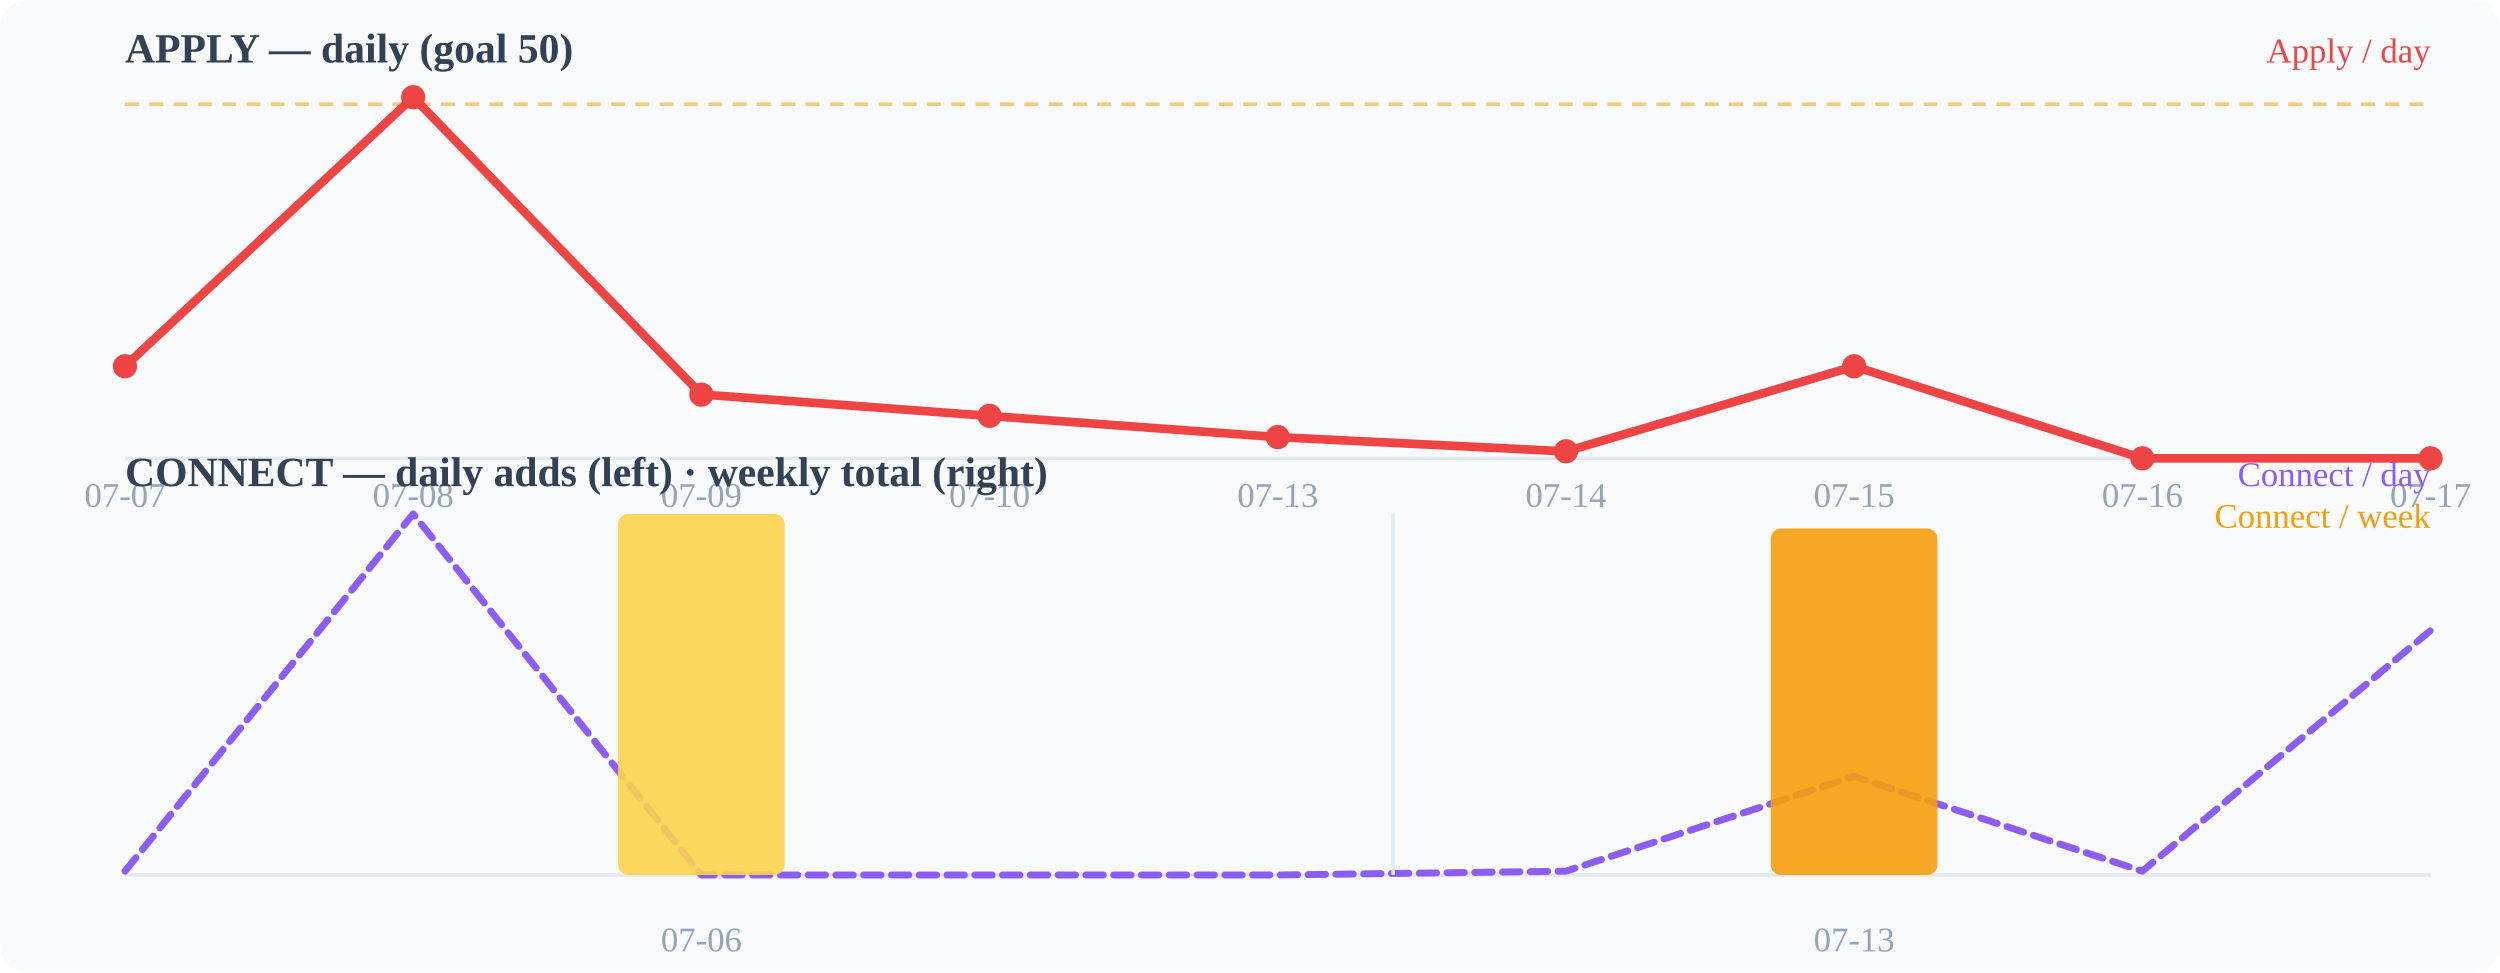
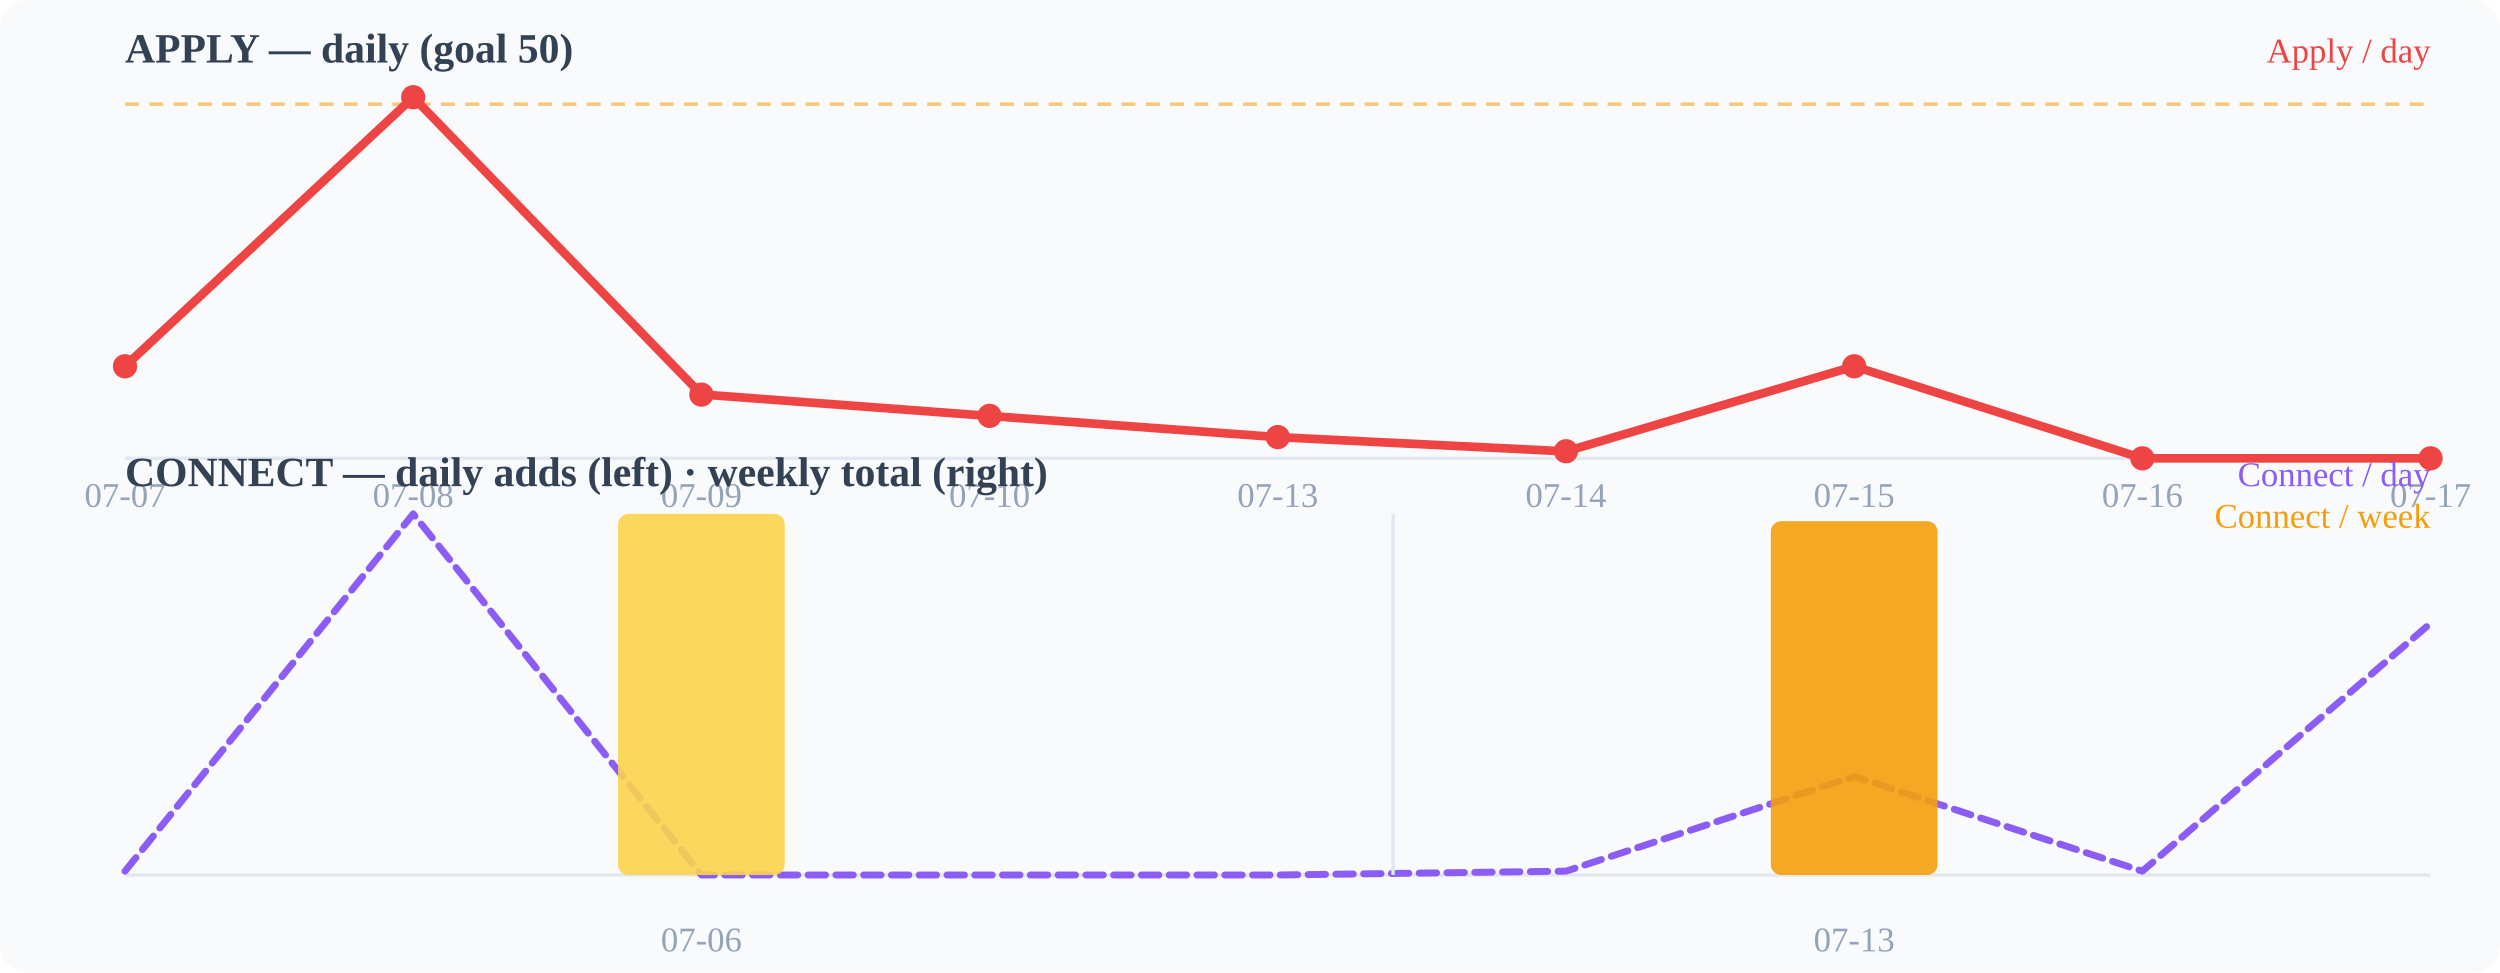
<svg xmlns="http://www.w3.org/2000/svg" width="720" height="280" viewBox="0 0 720 280">
  <rect width="720" height="280" fill="#f8fafc" rx="8" />
  <text x="36" y="18" font-size="12" font-weight="600" fill="#334155">APPLY — daily (goal 50)</text>
  <line x1="36" y1="132" x2="700" y2="132" stroke="#e2e8f0" stroke-width="1" />
  <line x1="36" y1="30.0" x2="700" y2="30.0" stroke="#f59e0b" stroke-width="1" stroke-dasharray="4 3" opacity="0.55" />
  <polyline points="36.0,105.5 119.0,28.0 202.0,113.6 285.0,119.8 368.0,125.9 451.0,130.0 534.0,105.5 617.0,132.0 700.0,132.0" fill="none" stroke="#ef4444" stroke-width="2.5" stroke-linecap="round" stroke-linejoin="round" />
  <circle cx="36" cy="105.49" r="3.5" fill="#ef4444" />
  <circle cx="119" cy="28" r="3.5" fill="#ef4444" />
  <circle cx="202" cy="113.647" r="3.5" fill="#ef4444" />
  <circle cx="285" cy="119.765" r="3.5" fill="#ef4444" />
  <circle cx="368" cy="125.882" r="3.5" fill="#ef4444" />
  <circle cx="451" cy="129.961" r="3.5" fill="#ef4444" />
  <circle cx="534" cy="105.49" r="3.5" fill="#ef4444" />
  <circle cx="617" cy="132" r="3.5" fill="#ef4444" />
  <circle cx="700" cy="132" r="3.5" fill="#ef4444" />
  <text x="36" y="146" font-size="10" fill="#94a3b8" text-anchor="middle">07-07</text>
  <text x="119" y="146" font-size="10" fill="#94a3b8" text-anchor="middle">07-08</text>
  <text x="202" y="146" font-size="10" fill="#94a3b8" text-anchor="middle">07-09</text>
  <text x="285" y="146" font-size="10" fill="#94a3b8" text-anchor="middle">07-10</text>
  <text x="368" y="146" font-size="10" fill="#94a3b8" text-anchor="middle">07-13</text>
  <text x="451" y="146" font-size="10" fill="#94a3b8" text-anchor="middle">07-14</text>
  <text x="534" y="146" font-size="10" fill="#94a3b8" text-anchor="middle">07-15</text>
  <text x="617" y="146" font-size="10" fill="#94a3b8" text-anchor="middle">07-16</text>
  <text x="700" y="146" font-size="10" fill="#94a3b8" text-anchor="middle">07-17</text>
  <text x="36" y="140" font-size="12" font-weight="600" fill="#334155">CONNECT — daily adds (left) · weekly total (right)</text>
  <line x1="36" y1="252" x2="700" y2="252" stroke="#e2e8f0" stroke-width="1" />
-   <polyline points="36.0,250.9 119.0,148.0 202.0,252.0 285.0,252.0 368.0,252.0 451.0,250.9 534.0,223.6 617.0,250.9 700.0,181.6" fill="none" stroke="#8b5cf6" stroke-width="2" stroke-linecap="round" stroke-linejoin="round" stroke-dasharray="5 3" />
+   <polyline points="36.0,250.9 119.0,148.0 202.0,252.0 285.0,252.0 368.0,252.0 451.0,250.9 534.0,223.6 617.0,250.9 700.0,179.5" fill="none" stroke="#8b5cf6" stroke-width="2" stroke-linecap="round" stroke-linejoin="round" stroke-dasharray="5 3" />
  <rect x="178.0" y="148.0" width="48" height="104.0" rx="3" fill="#fcd34d" opacity="0.9" />
-   <rect x="510.0" y="152.2" width="48" height="99.8" rx="3" fill="#f59e0b" opacity="0.9" />
+   <rect x="510.0" y="150.1" width="48" height="101.9" rx="3" fill="#f59e0b" opacity="0.9" />
  <line x1="401.2" y1="148" x2="401.2" y2="252" stroke="#e2e8f0" stroke-width="1" />
  <text x="202" y="274" font-size="10" fill="#94a3b8" text-anchor="middle">07-06</text>
  <text x="534" y="274" font-size="10" fill="#94a3b8" text-anchor="middle">07-13</text>
  <text x="700" y="18" font-size="10" fill="#ef4444" text-anchor="end">Apply / day</text>
  <text x="700" y="140" font-size="10" fill="#8b5cf6" text-anchor="end">Connect / day</text>
  <text x="700" y="152" font-size="10" fill="#f59e0b" text-anchor="end">Connect / week</text>
</svg>
